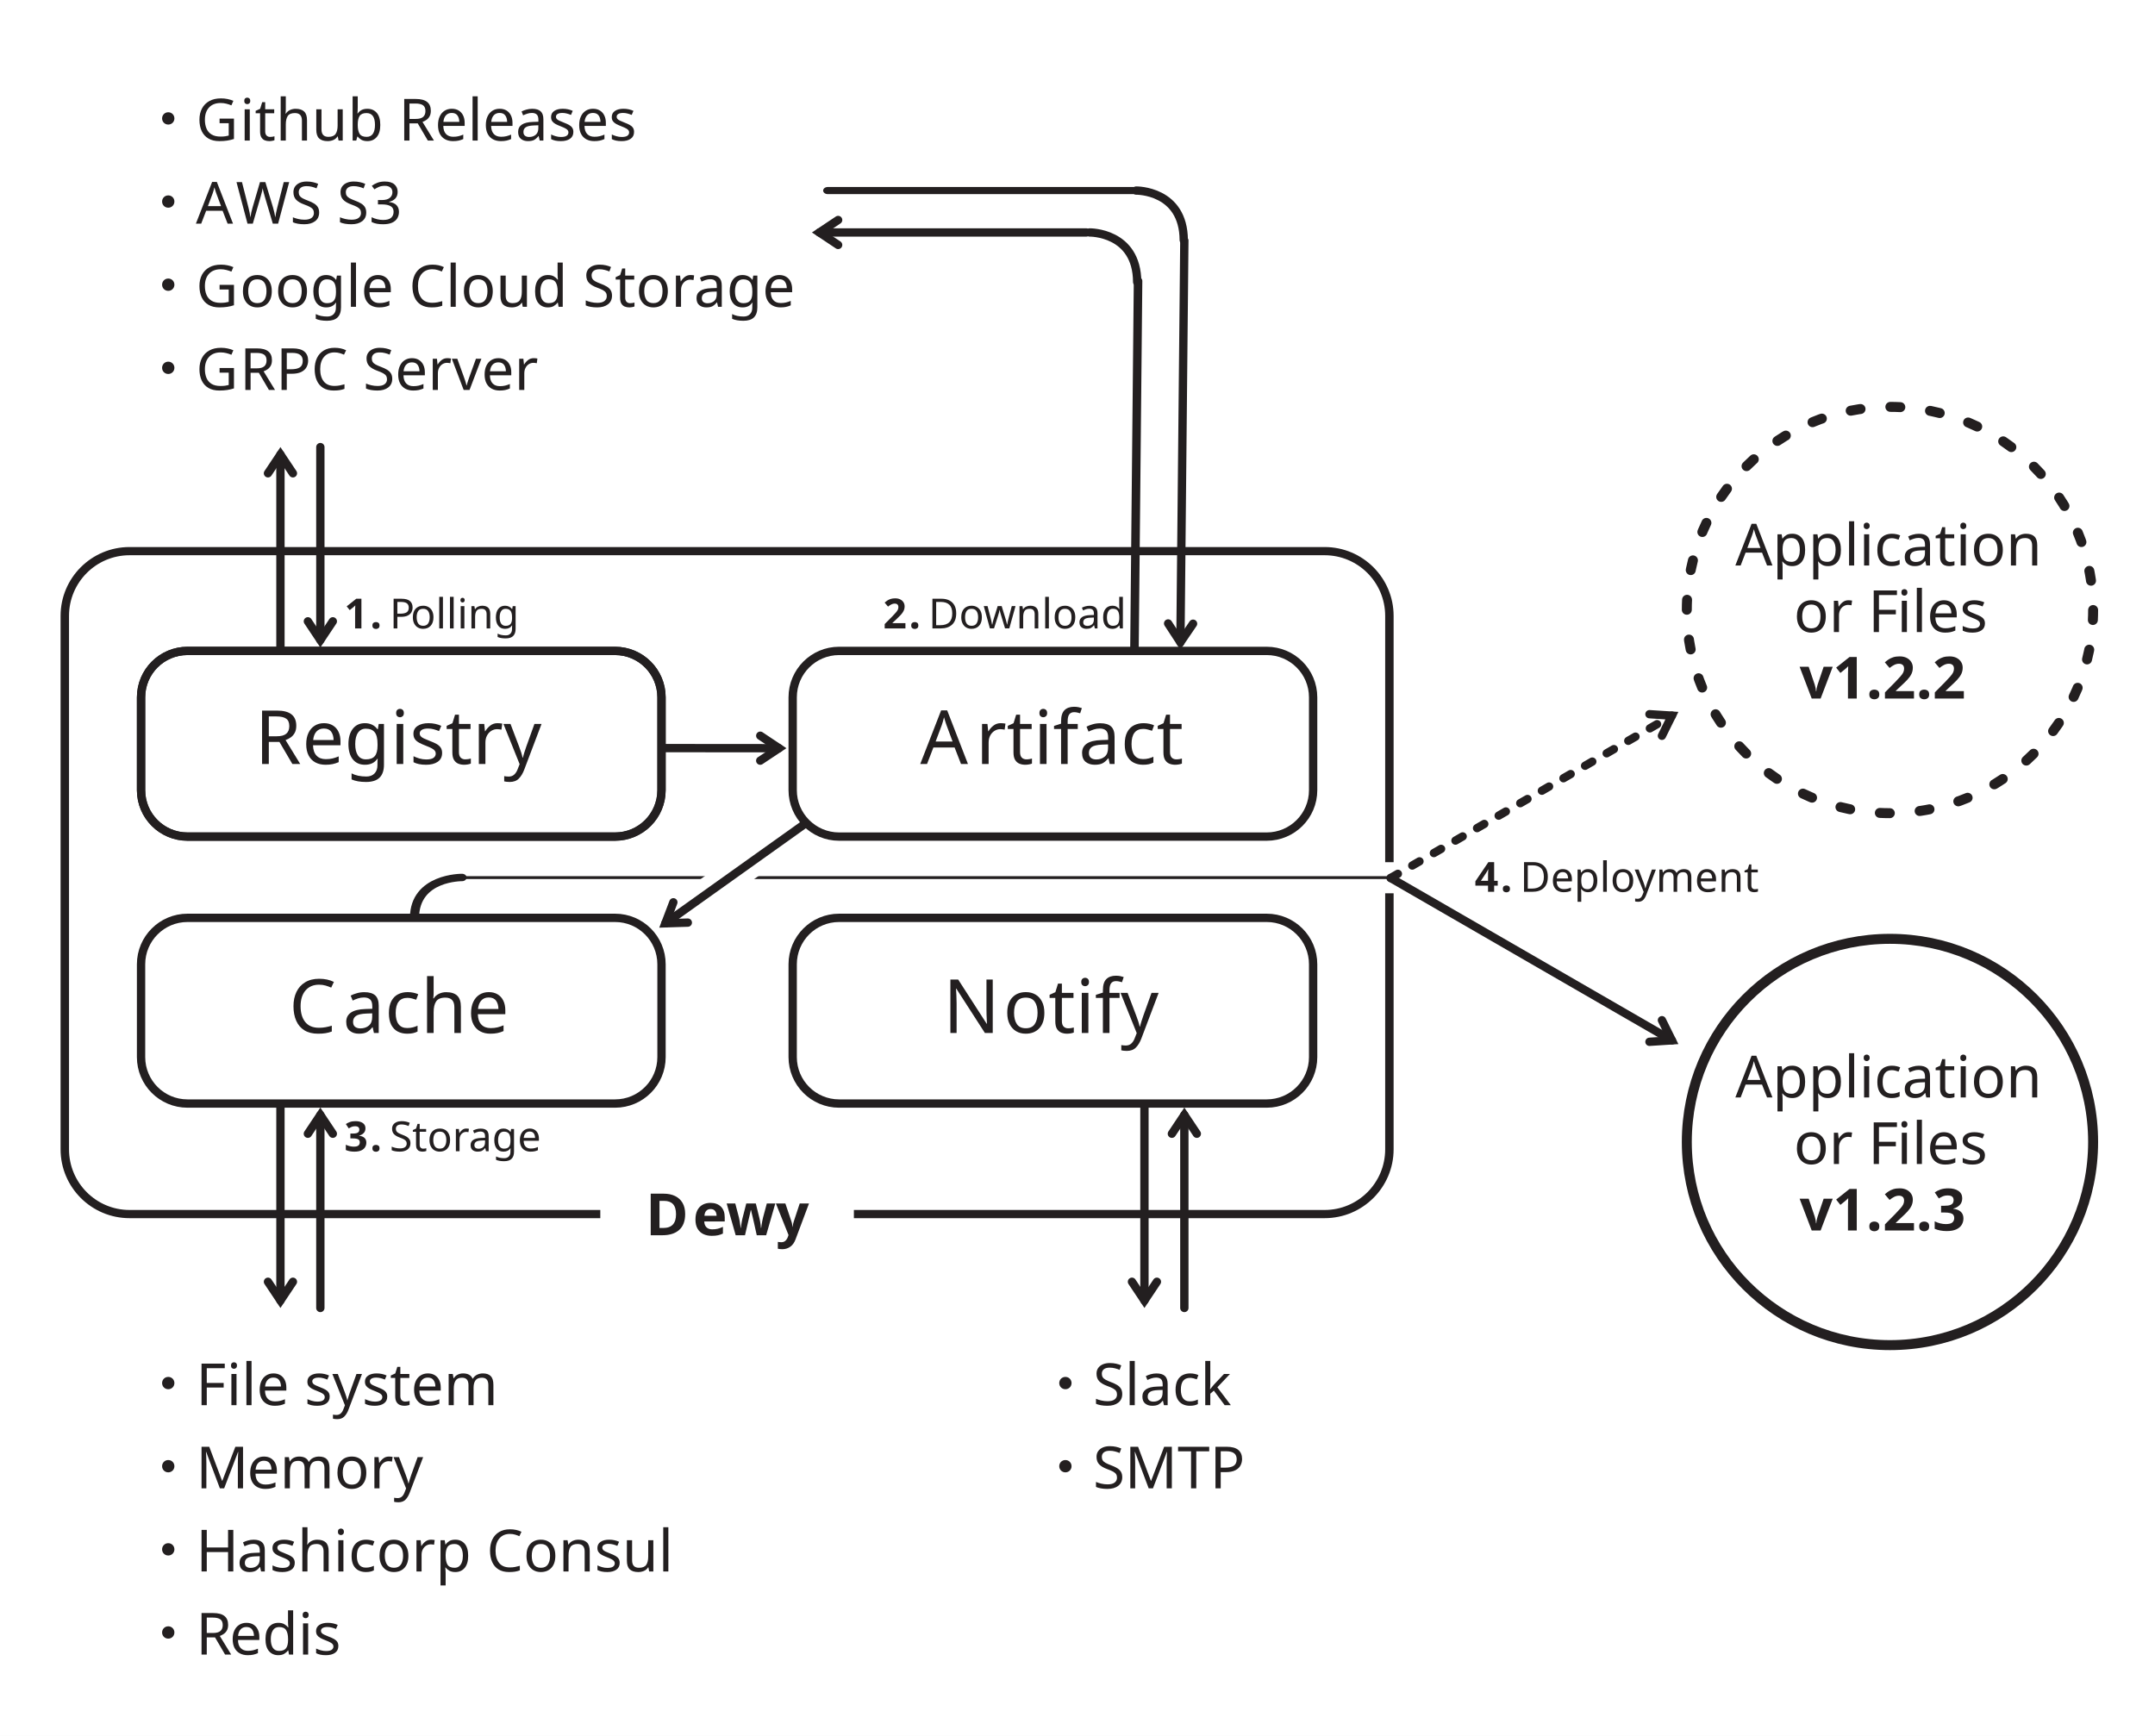
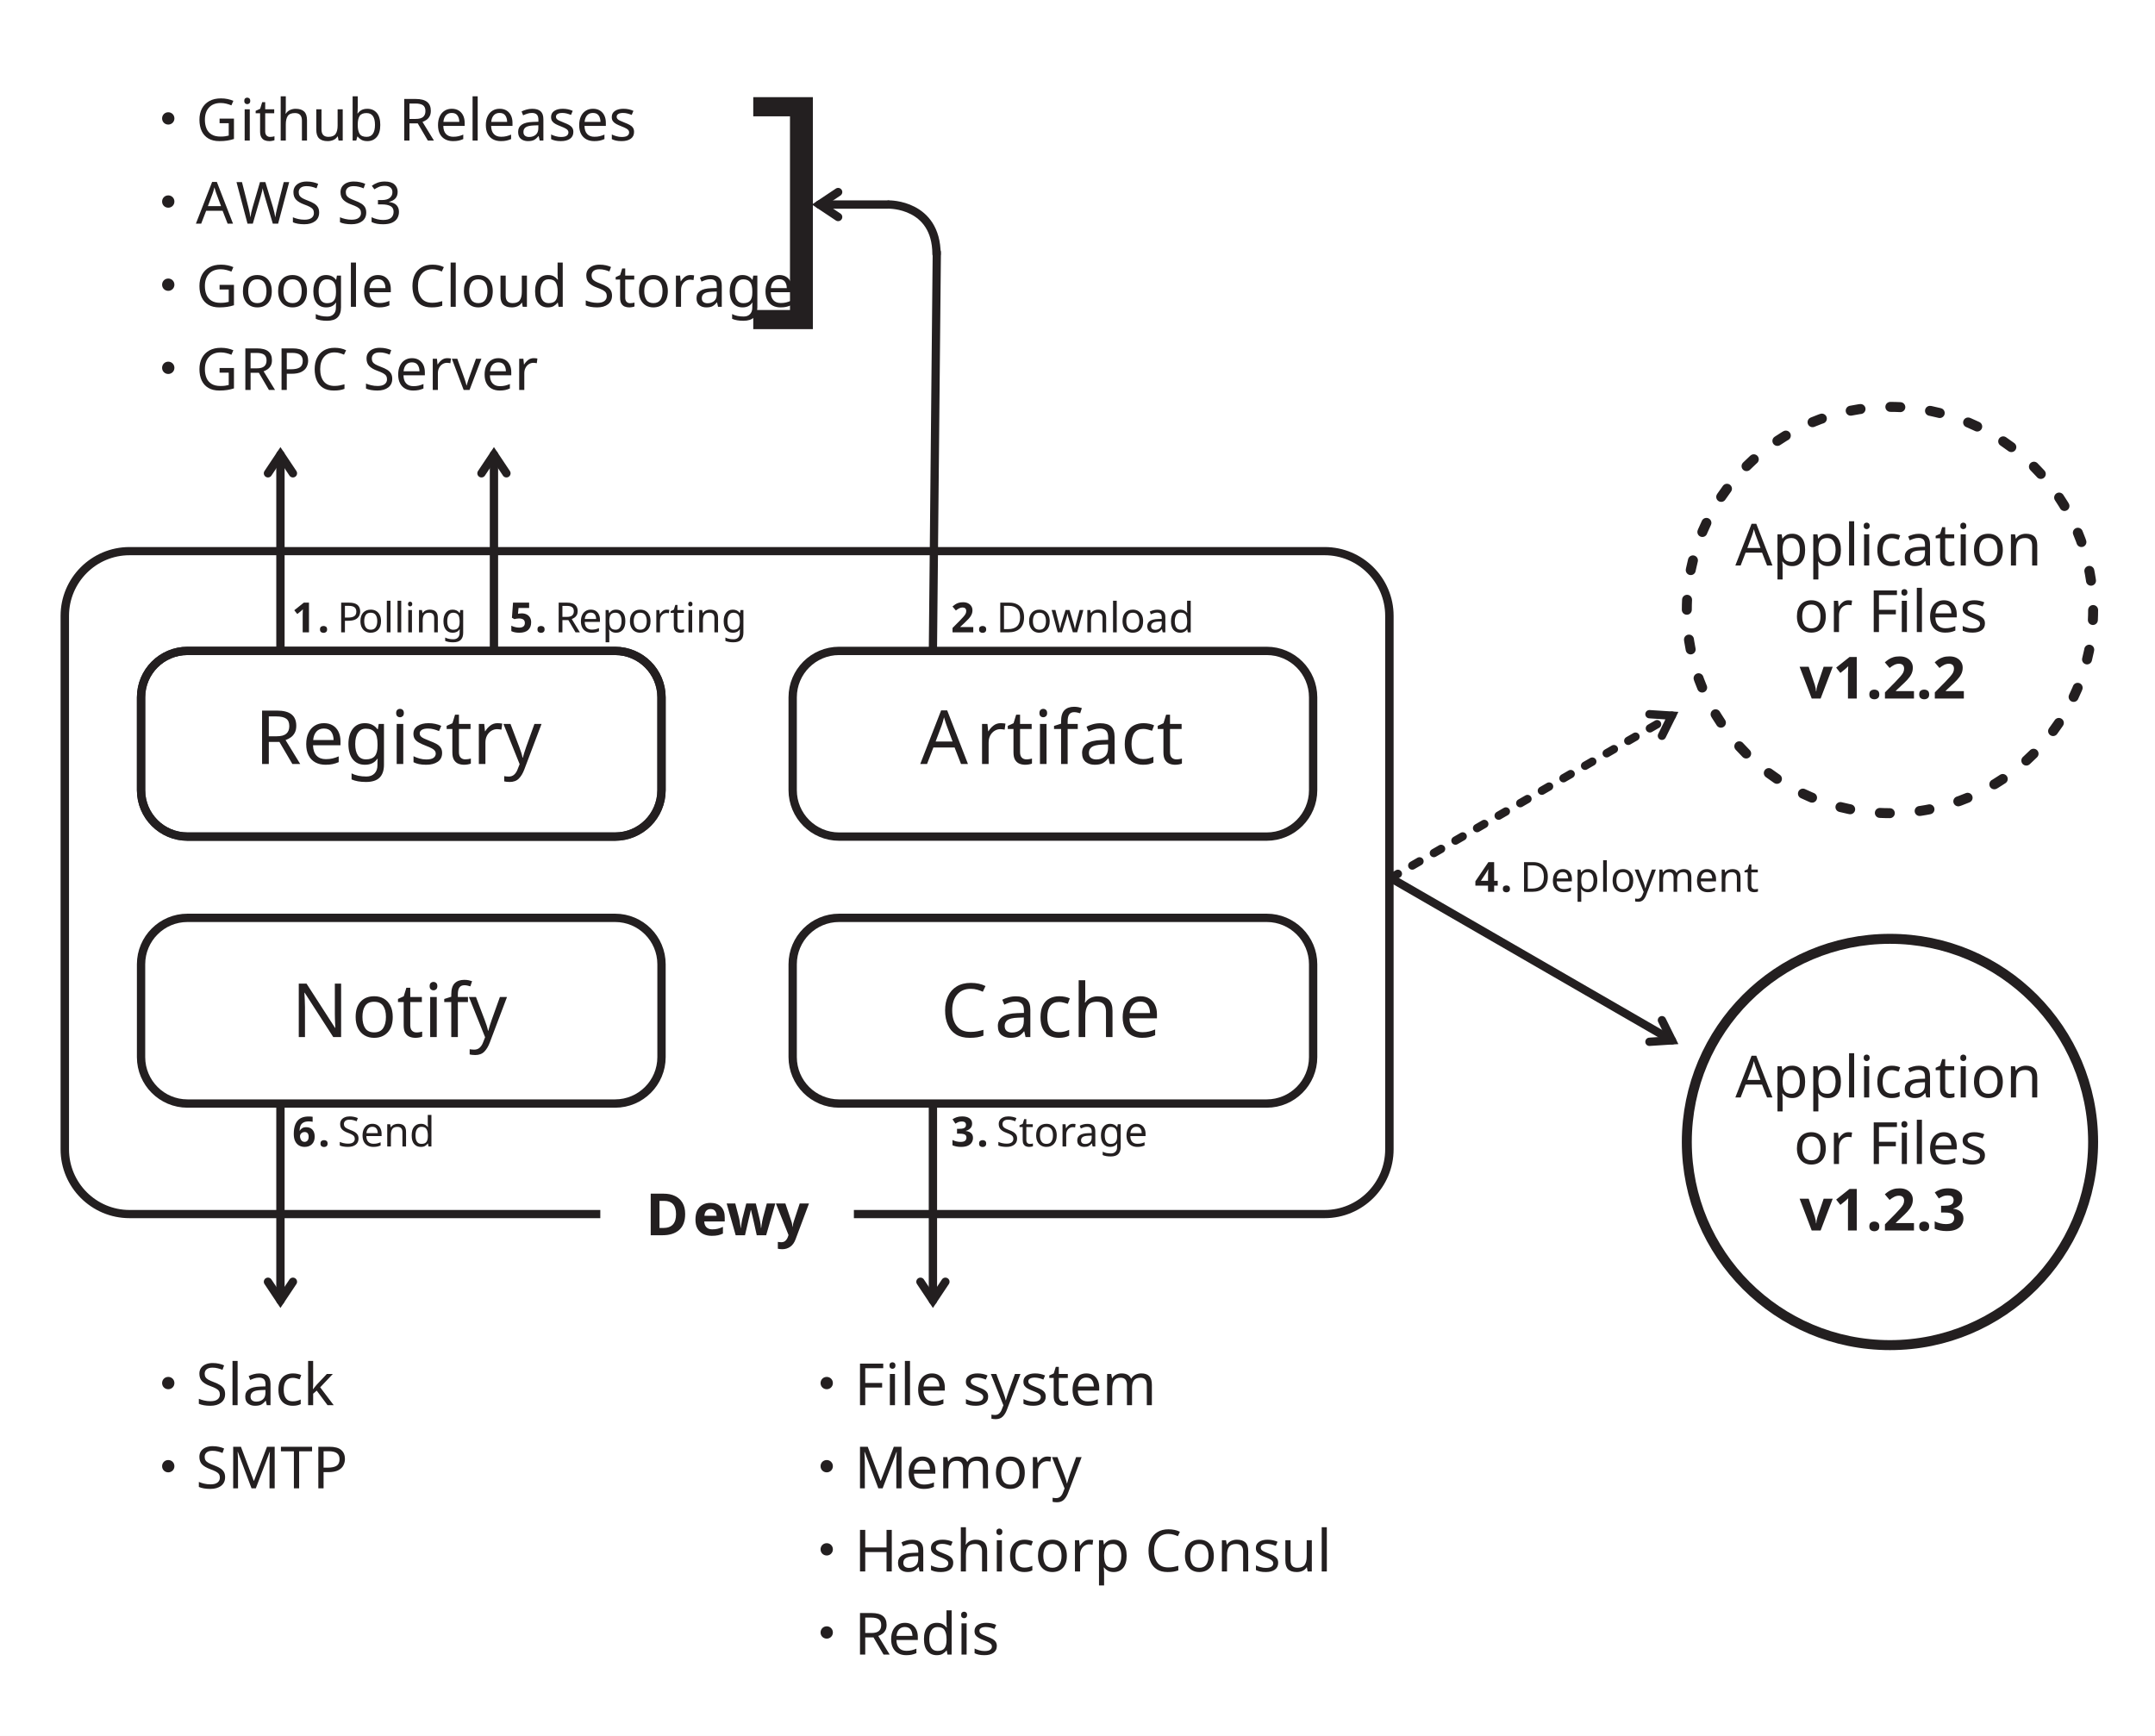
<svg xmlns="http://www.w3.org/2000/svg" width="100%" height="100%" viewBox="0 0 1080 870" version="1.1" xml:space="preserve" style="fill-rule:evenodd;clip-rule:evenodd;stroke-linecap:round;stroke-linejoin:round;stroke-miterlimit:1.5;">
  <g transform="matrix(0.997416,0,0,1.00105,1.86117,0.128645)">
    <rect x="-1.866" y="-0.129" width="1082.8" height="869.085" style="fill:white;" />
  </g>
  <g transform="matrix(1,0,0,1,-9.22245,-78.3116)">
    <g>
      <g transform="matrix(1,0,0,1,691.874,-235.741)">
        <circle cx="264.523" cy="619.785" r="101.813" style="fill:none;stroke:rgb(35,31,32);stroke-width:5px;stroke-dasharray:5,15,0,0,0,0;" />
      </g>
      <g transform="matrix(1,0,0,1,817.469,291.23)">
        <text x="61.432px" y="70.506px" style="font-family:'AvenirNext-Medium', 'Avenir Next', sans-serif;font-weight:500;font-size:29.167px;fill:rgb(35,31,32);">Application</text>
        <text x="90.686px" y="103.839px" style="font-family:'AvenirNext-Medium', 'Avenir Next', sans-serif;font-weight:500;font-size:29.167px;fill:rgb(35,31,32);">or F<tspan x="142.37px 149.924px " y="103.839px 103.839px ">il</tspan>es</text>
        <g transform="matrix(29.1667,0,0,29.1667,184.209,137.173)">
                </g>
        <text x="93.647px" y="137.173px" style="font-family:'AvenirNext-Bold', 'Avenir Next', sans-serif;font-weight:700;font-size:29.167px;fill:rgb(35,31,32);">v1.2.2</text>
      </g>
    </g>
    <g transform="matrix(1,0,0,1,-3.20481,0)">
      <g transform="matrix(1,0,0,1,695.079,30.8613)">
        <circle cx="264.523" cy="619.785" r="101.813" style="fill:none;stroke:rgb(35,31,32);stroke-width:5px;" />
      </g>
      <g transform="matrix(1,0,0,1,820.674,557.832)">
        <text x="61.432px" y="70.506px" style="font-family:'AvenirNext-Medium', 'Avenir Next', sans-serif;font-weight:500;font-size:29.167px;fill:rgb(35,31,32);">Application</text>
        <text x="90.686px" y="103.839px" style="font-family:'AvenirNext-Medium', 'Avenir Next', sans-serif;font-weight:500;font-size:29.167px;fill:rgb(35,31,32);">or F<tspan x="142.37px 149.924px " y="103.839px 103.839px ">il</tspan>es</text>
        <g transform="matrix(29.1667,0,0,29.1667,184.209,137.173)">
                </g>
        <text x="93.647px" y="137.173px" style="font-family:'AvenirNext-Bold', 'Avenir Next', sans-serif;font-weight:700;font-size:29.167px;fill:rgb(35,31,32);">v1.2.3</text>
      </g>
    </g>
  </g>
  <g transform="matrix(1,0,0,1,364.632,311.462)">
    <g transform="matrix(37.5,0,0,37.5,229.53,71.4449)">
        </g>
    <text x="96.555px" y="71.445px" style="font-family:'AvenirNext-Medium', 'Avenir Next', sans-serif;font-weight:500;font-size:37.5px;fill:rgb(35,31,32);">A<tspan x="124.342px 139.042px 152.505px 163.342px 176.092px 197.542px 217.192px " y="71.445px 71.445px 71.445px 71.445px 71.445px 71.445px 71.445px ">rtifact</tspan>
    </text>
  </g>
  <g transform="matrix(1,0,0,1,200.745,-46.6365)">
    <path d="M457.345,396.125L457.345,442.657C457.345,455.498 446.92,465.923 434.079,465.923L219.78,465.923C206.939,465.923 196.513,455.498 196.513,442.657L196.513,396.125C196.513,383.284 206.939,372.859 219.78,372.859L434.079,372.859C446.92,372.859 457.345,383.284 457.345,396.125Z" style="fill:none;stroke:rgb(35,31,32);stroke-width:4.17px;" />
  </g>
  <g transform="matrix(1,0,0,1,26.7175,311.462)">
    <g transform="matrix(37.5,0,0,37.5,247.796,71.4449)">
        </g>
    <text x="100.984px" y="71.445px" style="font-family:'AvenirNext-Medium', 'Avenir Next', sans-serif;font-weight:500;font-size:37.5px;fill:rgb(35,31,32);">R<tspan x="124.684px 147.296px 172.121px 182.959px 200.734px 214.196px 228.896px " y="71.445px 71.445px 71.445px 71.445px 71.445px 71.445px 71.445px ">egistry</tspan>
    </text>
  </g>
  <g transform="matrix(1,0,0,1,-125.822,-46.6365)">
    <path d="M457.345,396.125L457.345,442.657C457.345,455.498 446.92,465.923 434.079,465.923L219.78,465.923C206.939,465.923 196.513,455.498 196.513,442.657L196.513,396.125C196.513,383.284 206.939,372.859 219.78,372.859L434.079,372.859C446.92,372.859 457.345,383.284 457.345,396.125Z" style="fill:none;stroke:rgb(35,31,32);stroke-width:4.17px;" />
  </g>
  <g transform="matrix(1,0,0,1,-125.822,-46.6365)">
    <path d="M457.345,396.125L457.345,442.657C457.345,455.498 446.92,465.923 434.079,465.923L219.78,465.923C206.939,465.923 196.513,455.498 196.513,442.657L196.513,396.125C196.513,383.284 206.939,372.859 219.78,372.859L434.079,372.859C446.92,372.859 457.345,383.284 457.345,396.125Z" style="fill:none;stroke:rgb(35,31,32);stroke-width:4.17px;" />
  </g>
-   <g transform="matrix(1,0,0,1,384.926,446.249)">
+   <g transform="matrix(1,0,0,1,58.3592,448.317)">
    <g transform="matrix(37.5,0,0,37.5,197.761,71.4449)">
        </g>
    <text x="87.736px" y="71.445px" style="font-family:'AvenirNext-Medium', 'Avenir Next', sans-serif;font-weight:500;font-size:37.5px;fill:rgb(35,31,32);">N<tspan x="117.811px 141.811px 155.273px 166.111px 178.861px " y="71.445px 71.445px 71.445px 71.445px 71.445px ">otify</tspan>
    </text>
  </g>
  <g transform="matrix(1,0,0,1,200.745,87.1496)">
    <path d="M457.345,396.125L457.345,442.657C457.345,455.498 446.92,465.923 434.079,465.923L219.78,465.923C206.939,465.923 196.513,455.498 196.513,442.657L196.513,396.125C196.513,383.284 206.939,372.859 219.78,372.859L434.079,372.859C446.92,372.859 457.345,383.284 457.345,396.125Z" style="fill:none;stroke:rgb(35,31,32);stroke-width:4.17px;" />
  </g>
-   <g transform="matrix(1,0,0,1,54.609,446.249)">
+   <g transform="matrix(1,0,0,1,381.175,448.317)">
    <g transform="matrix(37.5,0,0,37.5,202.805,71.4449)">
        </g>
    <text x="90.192px" y="71.445px" style="font-family:'AvenirNext-Medium', 'Avenir Next', sans-serif;font-weight:500;font-size:37.5px;fill:rgb(35,31,32);">C<tspan x="117.192px 138.642px 158.292px 181.317px " y="71.445px 71.445px 71.445px 71.445px ">ache</tspan>
    </text>
  </g>
  <g transform="matrix(1,0,0,1,-125.822,87.1496)">
    <path d="M457.345,396.125L457.345,442.657C457.345,455.498 446.92,465.923 434.079,465.923L219.78,465.923C206.939,465.923 196.513,455.498 196.513,442.657L196.513,396.125C196.513,383.284 206.939,372.859 219.78,372.859L434.079,372.859C446.92,372.859 457.345,383.284 457.345,396.125Z" style="fill:none;stroke:rgb(35,31,32);stroke-width:4.17px;" />
  </g>
  <g transform="matrix(1,0,0,1,10.6051,4.67337)">
    <text x="59.129px" y="65.757px" style="font-family:'HiraginoSans-W5', 'Hiragino Sans', sans-serif;font-weight:500;font-size:29.167px;fill:rgb(35,31,32);">・</text>
    <text x="87.567px" y="65.757px" style="font-family:'AvenirNext-Medium', 'Avenir Next', sans-serif;font-weight:500;font-size:29.167px;fill:rgb(35,31,32);">G<tspan x="109.529px 116.354px 125.221px 141.525px 157.771px 175.592px 182.154px 198.983px 214.967px 221.821px 237.804px 252.883px 265.104px 281.088px " y="65.757px 65.757px 65.757px 65.757px 65.757px 65.757px 65.757px 65.757px 65.757px 65.757px 65.757px 65.757px 65.757px 65.757px ">ithub Releases</tspan>
    </text>
    <text x="59.129px" y="107.424px" style="font-family:'HiraginoSans-W5', 'Hiragino Sans', sans-serif;font-weight:500;font-size:29.167px;fill:rgb(35,31,32);">・</text>
    <text x="87.567px" y="107.424px" style="font-family:'AvenirNext-Medium', 'Avenir Next', sans-serif;font-weight:500;font-size:29.167px;fill:rgb(35,31,32);">A<tspan x="107.575px 135.663px 151.529px 158.092px 173.958px " y="107.424px 107.424px 107.424px 107.424px 107.424px ">WS S3</tspan>
    </text>
    <text x="59.129px" y="149.091px" style="font-family:'HiraginoSans-W5', 'Hiragino Sans', sans-serif;font-weight:500;font-size:29.167px;fill:rgb(35,31,32);">・</text>
    <text x="87.567px" y="149.091px" style="font-family:'AvenirNext-Medium', 'Avenir Next', sans-serif;font-weight:500;font-size:29.167px;fill:rgb(35,31,32);">G<tspan x="109.529px 126.592px 143.654px 161.358px 168.213px 184.196px 190.758px 210.679px 217.533px 234.596px 250.842px 268.633px 275.196px 291.063px 299.929px 316.992px 326.442px 341.521px 359.225px " y="149.091px 149.091px 149.091px 149.091px 149.091px 149.091px 149.091px 149.091px 149.091px 149.091px 149.091px 149.091px 149.091px 149.091px 149.091px 149.091px 149.091px 149.091px 149.091px ">oogle Cloud Storage</tspan>
    </text>
    <text x="59.129px" y="190.757px" style="font-family:'HiraginoSans-W5', 'Hiragino Sans', sans-serif;font-weight:500;font-size:29.167px;fill:rgb(35,31,32);">・</text>
    <g transform="matrix(29.1667,0,0,29.1667,252.008,190.757)">
        </g>
    <text x="87.567px" y="190.757px" style="font-family:'AvenirNext-Medium', 'Avenir Next', sans-serif;font-weight:500;font-size:29.167px;fill:rgb(35,31,32);">G<tspan x="109.529px 126.708px 143.333px 163.254px 169.817px 185.683px 201.667px 211.496px 225.467px 241.45px " y="190.757px 190.757px 190.757px 190.757px 190.757px 190.757px 190.757px 190.757px 190.757px 190.757px ">RPC Server</tspan>
    </text>
  </g>
-   <g transform="matrix(1,0,0,1,113.387,256.107)">
+   <g transform="matrix(1,0,0,1,87.1108,258.065)">
    <text x="59.129px" y="58.845px" style="font-family:'AvenirNext-Bold', 'Avenir Next', sans-serif;font-weight:700;font-size:20.833px;fill:rgb(35,31,32);">1<tspan x="72.067px " y="58.845px ">.</tspan>
    </text>
    <g transform="matrix(20.8333,0,0,20.8333,144.004,58.8449)">
        </g>
    <text x="81.858px" y="58.845px" style="font-family:'AvenirNext-Medium', 'Avenir Next', sans-serif;font-weight:500;font-size:20.833px;fill:rgb(35,31,32);">P<tspan x="92.379px 104.567px 109.463px 114.358px 119.233px 130.838px " y="58.845px 58.845px 58.845px 58.845px 58.845px 58.845px ">olling</tspan>
    </text>
  </g>
-   <g transform="matrix(1,0,0,1,383.417,256.107)">
+   <g transform="matrix(1,0,0,1,196.111,258.065)">
+     <text x="59.129px" y="58.845px" style="font-family:'AvenirNext-Bold', 'Avenir Next', sans-serif;font-weight:700;font-size:20.833px;fill:rgb(35,31,32);">5<tspan x="72.067px " y="58.845px ">.</tspan>
+     </text>
+     <g transform="matrix(20.8333,0,0,20.8333,173.171,58.8449)">
+         </g>
+     <text x="81.858px" y="58.845px" style="font-family:'AvenirNext-Medium', 'Avenir Next', sans-serif;font-weight:500;font-size:20.833px;fill:rgb(35,31,32);">R<tspan x="93.879px 105.296px 117.983px 130.171px 137.192px 143.525px 148.4px 160.004px " y="58.845px 58.845px 58.845px 58.845px 58.845px 58.845px 58.845px 58.845px ">eporting</tspan>
+     </text>
+   </g>
+   <g transform="matrix(1,0,0,1,87.3626,515.754)">
+     <text x="59.129px" y="58.845px" style="font-family:'AvenirNext-Bold', 'Avenir Next', sans-serif;font-weight:700;font-size:20.833px;fill:rgb(35,31,32);">6<tspan x="72.067px " y="58.845px ">.</tspan>
+     </text>
+     <g transform="matrix(20.8333,0,0,20.8333,129.442,58.8449)">
+         </g>
+     <text x="81.858px" y="58.845px" style="font-family:'AvenirNext-Medium', 'Avenir Next', sans-serif;font-weight:500;font-size:20.833px;fill:rgb(35,31,32);">S<tspan x="93.192px 104.608px 116.213px " y="58.845px 58.845px 58.845px ">end</tspan>
+     </text>
+   </g>
+   <g transform="matrix(1,0,0,1,417.417,258.065)">
    <text x="59.129px" y="58.845px" style="font-family:'AvenirNext-Bold', 'Avenir Next', sans-serif;font-weight:700;font-size:20.833px;fill:rgb(35,31,32);">2<tspan x="72.067px " y="58.845px ">.</tspan>
    </text>
    <g transform="matrix(20.8333,0,0,20.8333,177.65,58.8449)">
        </g>
    <text x="81.858px" y="58.845px" style="font-family:'AvenirNext-Medium', 'Avenir Next', sans-serif;font-weight:500;font-size:20.833px;fill:rgb(35,31,32);">D<tspan x="97.192px 109.379px 124.963px 136.567px 141.463px 153.65px 164.421px " y="58.845px 58.845px 58.845px 58.845px 58.845px 58.845px 58.845px ">ownload</tspan>
    </text>
  </g>
-   <g transform="matrix(1,0,0,1,113.387,518.134)">
+   <g transform="matrix(1,0,0,1,417.417,515.754)">
    <text x="59.129px" y="58.845px" style="font-family:'AvenirNext-Bold', 'Avenir Next', sans-serif;font-weight:700;font-size:20.833px;fill:rgb(35,31,32);">3<tspan x="72.067px " y="58.845px ">.</tspan>
    </text>
    <g transform="matrix(20.8333,0,0,20.8333,153.817,58.8449)">
        </g>
    <text x="81.858px" y="58.845px" style="font-family:'AvenirNext-Medium', 'Avenir Next', sans-serif;font-weight:500;font-size:20.833px;fill:rgb(35,31,32);">S<tspan x="93.192px 99.525px 111.713px 118.463px 129.233px 141.879px " y="58.845px 58.845px 58.845px 58.845px 58.845px 58.845px ">torage</tspan>
    </text>
  </g>
  <g transform="matrix(1,0,0,1,679.912,388.11)">
    <text x="59.129px" y="58.845px" style="font-family:'AvenirNext-Bold', 'Avenir Next', sans-serif;font-weight:700;font-size:20.833px;fill:rgb(35,31,32);">4<tspan x="72.067px " y="58.845px ">.</tspan>
    </text>
    <g transform="matrix(20.8333,0,0,20.8333,196.192,58.8449)">
        </g>
    <text x="81.858px" y="58.845px" style="font-family:'AvenirNext-Medium', 'Avenir Next', sans-serif;font-weight:500;font-size:20.833px;fill:rgb(35,31,32);">D<tspan x="97.192px 108.608px 121.296px 126.192px 138.379px 148.358px 166.317px 177.733px 189.338px " y="58.845px 58.845px 58.845px 58.845px 58.845px 58.845px 58.845px 58.845px 58.845px ">eployment</tspan>
    </text>
  </g>
-   <g transform="matrix(1,0,0,1,10.6051,638.49)">
+   <g transform="matrix(1,0,0,1,340.605,638.49)">
    <text x="59.129px" y="65.757px" style="font-family:'HiraginoSans-W5', 'Hiragino Sans', sans-serif;font-weight:500;font-size:29.167px;fill:rgb(35,31,32);">・</text>
    <text x="87.567px" y="65.757px" style="font-family:'AvenirNext-Medium', 'Avenir Next', sans-serif;font-weight:500;font-size:29.167px;fill:rgb(35,31,32);">F<tspan x="102.879px 109.704px 116.558px 132.542px 139.104px 151.325px 165.296px 177.517px 186.383px 202.367px " y="65.757px 65.757px 65.757px 65.757px 65.757px 65.757px 65.757px 65.757px 65.757px 65.757px ">ile system</tspan>
    </text>
    <text x="59.129px" y="107.424px" style="font-family:'HiraginoSans-W5', 'Hiragino Sans', sans-serif;font-weight:500;font-size:29.167px;fill:rgb(35,31,32);">・</text>
    <text x="87.567px" y="107.424px" style="font-family:'AvenirNext-Medium', 'Avenir Next', sans-serif;font-weight:500;font-size:29.167px;fill:rgb(35,31,32);">M<tspan x="113.175px 129.158px 154.3px 171.363px 181.192px " y="107.424px 107.424px 107.424px 107.424px 107.424px ">emory</tspan>
    </text>
    <text x="59.129px" y="149.091px" style="font-family:'HiraginoSans-W5', 'Hiragino Sans', sans-serif;font-weight:500;font-size:29.167px;fill:rgb(35,31,32);">・</text>
    <text x="87.567px" y="149.091px" style="font-family:'AvenirNext-Medium', 'Avenir Next', sans-serif;font-weight:500;font-size:29.167px;fill:rgb(35,31,32);">H<tspan x="108.1px 123.179px 135.4px 151.704px 158.529px 172.208px 189.271px 199.1px 216.863px 223.425px 243.346px 260.408px 276.654px 288.875px 305.121px " y="149.091px 149.091px 149.091px 149.091px 149.091px 149.091px 149.091px 149.091px 149.091px 149.091px 149.091px 149.091px 149.091px 149.091px 149.091px ">ashicorp Consul</tspan>
    </text>
    <text x="59.129px" y="190.757px" style="font-family:'HiraginoSans-W5', 'Hiragino Sans', sans-serif;font-weight:500;font-size:29.167px;fill:rgb(35,31,32);">・</text>
    <g transform="matrix(29.1667,0,0,29.1667,157.946,190.757)">
        </g>
    <text x="87.567px" y="190.757px" style="font-family:'AvenirNext-Medium', 'Avenir Next', sans-serif;font-weight:500;font-size:29.167px;fill:rgb(35,31,32);">R<tspan x="104.396px 120.379px 138.171px 144.996px " y="190.757px 190.757px 190.757px 190.757px ">edis</tspan>
    </text>
  </g>
-   <g transform="matrix(1,0,0,1,460.219,638.49)">
+   <g transform="matrix(1,0,0,1,-288.235,-15.6118)">
+     <g transform="matrix(133.333,0,0,133.333,702.411,159.507)">
+         </g>
+     <text x="662.411px" y="159.507px" style="font-family:'AvenirNext-UltraLight', 'Avenir Next', sans-serif;font-weight:275;font-size:133.333px;fill:rgb(35,31,32);">]</text>
+   </g>
+   <g transform="matrix(1,0,0,1,10.6051,638.49)">
    <text x="59.129px" y="65.757px" style="font-family:'HiraginoSans-W5', 'Hiragino Sans', sans-serif;font-weight:500;font-size:29.167px;fill:rgb(35,31,32);">・</text>
    <text x="87.567px" y="65.757px" style="font-family:'AvenirNext-Medium', 'Avenir Next', sans-serif;font-weight:500;font-size:29.167px;fill:rgb(35,31,32);">S<tspan x="103.433px 110.288px 125.367px 139.046px " y="65.757px 65.757px 65.757px 65.757px ">lack</tspan>
    </text>
    <text x="59.129px" y="107.424px" style="font-family:'HiraginoSans-W5', 'Hiragino Sans', sans-serif;font-weight:500;font-size:29.167px;fill:rgb(35,31,32);">・</text>
    <g transform="matrix(29.1667,0,0,29.1667,162.263,107.424)">
        </g>
    <text x="87.567px" y="107.424px" style="font-family:'AvenirNext-Medium', 'Avenir Next', sans-serif;font-weight:500;font-size:29.167px;fill:rgb(35,31,32);">S<tspan x="103.433px 129.042px 144.908px " y="107.424px 107.424px 107.424px ">MTP</tspan>
    </text>
  </g>
  <g transform="matrix(0.948006,0,0,0.921137,-103.513,-27.8298)">
    <path d="M843.689,365.313L843.689,655.541C843.689,674.987 828.349,690.774 809.454,690.774L177.679,690.774C158.784,690.774 143.444,674.987 143.444,655.541L143.444,365.313C143.444,345.867 158.784,330.079 177.679,330.079L809.454,330.079C828.349,330.079 843.689,345.867 843.689,365.313Z" style="fill:none;stroke:rgb(35,31,32);stroke-width:4.46px;" />
  </g>
  <g transform="matrix(1,0,0,1,0,-8)">
    <g transform="matrix(0.471595,0,0,1,134.414,-59.2254)">
      <g>
        <rect x="352.918" y="652.587" width="269.48" height="46.127" style="fill:white;" />
      </g>
    </g>
    <g transform="matrix(1,0,0,1,252.838,561.931)">
      <g transform="matrix(29.1667,0,0,29.1667,152.459,65.1449)">
            </g>
      <text x="70.647px" y="65.145px" style="font-family:'AvenirNext-DemiBold', 'Avenir Next', sans-serif;font-weight:600;font-size:29.167px;fill:rgb(35,31,32);">D<tspan x="94.388px 112.588px 137.497px " y="65.145px 65.145px 65.145px ">ewy</tspan>
      </text>
    </g>
  </g>
-   <g transform="matrix(1,0,0,1,-64.2225,-72.3116)">
-     <g transform="matrix(0.99948,-0.0322396,0.0322396,0.99948,-12.6875,6.80799)">
-       <g transform="matrix(0.99948,0.0322396,-0.0322396,0.99948,74.7581,67.9491)">
-         <path d="M134.297,237.204L140.547,227.829L146.797,237.204" style="fill:none;stroke:rgb(35,31,32);stroke-width:4.17px;stroke-linejoin:miter;stroke-miterlimit:10;" />
-         <path d="M140.547,324.526L140.547,227.829" style="fill:none;stroke:rgb(35,31,32);stroke-width:4.17px;" />
-       </g>
-     </g>
-     <g transform="matrix(0.99948,-0.0322396,0.0322396,0.99948,7.31254,6.80799)">
-       <g transform="matrix(0.99948,0.0322396,-0.0322396,0.99948,54.7685,67.3043)">
-         <path d="M154.297,311.395L160.547,320.77L166.797,311.395" style="fill:none;stroke:rgb(35,31,32);stroke-width:4.17px;stroke-linejoin:miter;stroke-miterlimit:10;" />
-         <path d="M160.547,320.77L160.547,224.073" style="fill:none;stroke:rgb(35,31,32);stroke-width:4.17px;" />
-       </g>
-     </g>
-   </g>
-   <g transform="matrix(1,0,0,1,-64.2225,-70.3116)">
-     <g transform="matrix(0.99948,-0.0322396,0.0322396,0.99948,-12.6875,335.808)">
-       <g transform="matrix(0.99948,0.0322396,-0.0322396,0.99948,85.4294,-262.879)">
-         <path d="M134.297,642.395L140.547,651.77L146.797,642.395" style="fill:none;stroke:rgb(35,31,32);stroke-width:4.17px;stroke-linejoin:miter;stroke-miterlimit:10;" />
-         <path d="M140.547,651.77L140.547,555.073" style="fill:none;stroke:rgb(35,31,32);stroke-width:4.17px;" />
-       </g>
-     </g>
-     <g transform="matrix(0.99948,-0.0322396,0.0322396,0.99948,7.31254,335.808)">
-       <g transform="matrix(0.99948,0.0322396,-0.0322396,0.99948,65.4398,-263.524)">
-         <path d="M154.297,568.204L160.547,558.829L166.797,568.204" style="fill:none;stroke:rgb(35,31,32);stroke-width:4.17px;stroke-linejoin:miter;stroke-miterlimit:10;" />
-         <path d="M160.547,655.526L160.547,558.829" style="fill:none;stroke:rgb(35,31,32);stroke-width:4.17px;" />
-       </g>
-     </g>
-   </g>
-   <g transform="matrix(1,0,0,1,368.778,-70.3116)">
-     <g transform="matrix(0.99948,-0.0322396,0.0322396,0.99948,-12.6875,335.808)">
-       <g transform="matrix(0.99948,0.0322396,-0.0322396,0.99948,-347.345,-276.839)">
-         <path d="M567.297,642.395L573.547,651.77L579.797,642.395" style="fill:none;stroke:rgb(35,31,32);stroke-width:4.17px;stroke-linejoin:miter;stroke-miterlimit:10;" />
-         <path d="M573.547,651.77L573.547,555.073" style="fill:none;stroke:rgb(35,31,32);stroke-width:4.17px;" />
-       </g>
-     </g>
-     <g transform="matrix(0.99948,-0.0322396,0.0322396,0.99948,7.31254,335.808)">
-       <g transform="matrix(0.99948,0.0322396,-0.0322396,0.99948,-367.335,-277.483)">
-         <path d="M587.297,568.204L593.547,558.829L599.797,568.204" style="fill:none;stroke:rgb(35,31,32);stroke-width:4.17px;stroke-linejoin:miter;stroke-miterlimit:10;" />
-         <path d="M593.547,655.526L593.547,558.829" style="fill:none;stroke:rgb(35,31,32);stroke-width:4.17px;" />
-       </g>
-     </g>
-   </g>
-   <g transform="matrix(0.0186336,0.999497,-0.604561,0.0317156,569.469,157.68)">
-     <g transform="matrix(0.0524356,-1.65248,0.999526,0.0308072,-187.466,936.177)">
-       <path d="M381.006,368.724L390.376,374.982L380.995,381.224" style="fill:none;stroke:rgb(35,31,32);stroke-width:4.17px;stroke-linejoin:miter;stroke-miterlimit:10;" />
-       <path d="M333.372,374.932C333.372,374.932 377.128,374.97 390.376,374.982" style="fill:none;stroke:rgb(35,31,32);stroke-width:4.17px;" />
-     </g>
-   </g>
-   <g transform="matrix(0.0158102,0.99948,-0.490141,0.0322396,844.108,222.446)">
-     <path d="M204.77,396.838L208.008,296.437" style="fill:none;stroke:white;stroke-width:15.57px;" />
-   </g>
-   <g transform="matrix(3.93314,-0.0103982,0.0408997,0.999946,-1411.19,269.591)">
-     <path d="M533.972,175.818L416.138,174.593" style="fill:none;stroke:rgb(35,31,32);stroke-width:1.44px;" />
-   </g>
-   <g transform="matrix(-0.593071,-0.80466,0.380388,-0.310778,354.524,714.781)">
-     <path d="M204.77,396.838L208.008,296.437" style="fill:none;stroke:white;stroke-width:15.57px;" />
-   </g>
-   <g transform="matrix(-0.603684,-0.797094,0.709416,-0.545347,245.665,792.389)">
-     <g transform="matrix(-0.609538,0.890918,-0.79292,-0.674742,778.043,315.791)">
-       <path d="M344.71,462.393L333.449,462.746L337.454,452.214" style="fill:none;stroke:rgb(35,31,32);stroke-width:4.17px;stroke-linejoin:miter;stroke-miterlimit:10;" />
-       <path d="M403.572,412.754C403.572,412.754 347.31,452.863 333.449,462.746" style="fill:none;stroke:rgb(35,31,32);stroke-width:4.17px;" />
+   <g transform="matrix(0.99948,-0.0322396,0.0322396,0.99948,-76.9099,-65.5036)">
+     <g transform="matrix(0.99948,0.0322396,-0.0322396,0.99948,74.7581,67.9491)">
+       <path d="M134.297,237.204L140.547,227.829L146.797,237.204" style="fill:none;stroke:rgb(35,31,32);stroke-width:4.17px;stroke-linejoin:miter;stroke-miterlimit:10;" />
+       <path d="M140.547,324.526L140.547,227.829" style="fill:none;stroke:rgb(35,31,32);stroke-width:4.17px;" />
+     </g>
+   </g>
+   <g transform="matrix(0.99948,-0.0322396,0.0322396,0.99948,30.0901,-65.5036)">
+     <g transform="matrix(0.99948,0.0322396,-0.0322396,0.99948,-32.1863,64.4994)">
+       <path d="M241.297,237.204L247.547,227.829L253.797,237.204" style="fill:none;stroke:rgb(35,31,32);stroke-width:4.17px;stroke-linejoin:miter;stroke-miterlimit:10;" />
+       <path d="M247.547,324.526L247.547,227.829" style="fill:none;stroke:rgb(35,31,32);stroke-width:4.17px;" />
+     </g>
+   </g>
+   <g transform="matrix(0.99948,-0.0322396,0.0322396,0.99948,-76.9099,265.496)">
+     <g transform="matrix(0.99948,0.0322396,-0.0322396,0.99948,85.4294,-262.879)">
+       <path d="M134.297,642.395L140.547,651.77L146.797,642.395" style="fill:none;stroke:rgb(35,31,32);stroke-width:4.17px;stroke-linejoin:miter;stroke-miterlimit:10;" />
+       <path d="M140.547,651.77L140.547,555.073" style="fill:none;stroke:rgb(35,31,32);stroke-width:4.17px;" />
+     </g>
+   </g>
+   <g transform="matrix(0.99948,-0.0322396,0.0322396,0.99948,250.083,265.496)">
+     <g transform="matrix(0.99948,0.0322396,-0.0322396,0.99948,-241.393,-273.421)">
+       <path d="M461.29,642.395L467.54,651.77L473.79,642.395" style="fill:none;stroke:rgb(35,31,32);stroke-width:4.17px;stroke-linejoin:miter;stroke-miterlimit:10;" />
+       <path d="M467.54,651.77L467.54,555.073" style="fill:none;stroke:rgb(35,31,32);stroke-width:4.17px;" />
    </g>
  </g>
  <g transform="matrix(1,0,0,1,-9.22245,-67.528)">
    <g transform="matrix(-0.453464,0.892293,-1.45077,-0.800374,1374.75,642.465)">
      <g transform="matrix(-0.482895,-0.538353,0.875301,-0.273591,156.164,892.435)">
        <path d="M832.898,511.303L837.892,521.404L826.648,522.129" style="fill:none;stroke:rgb(35,31,32);stroke-width:4.17px;stroke-linejoin:miter;stroke-miterlimit:10;" />
        <path d="M696.955,440.033C696.955,440.033 816.511,509.059 837.892,521.404" style="fill:none;stroke:rgb(35,31,32);stroke-width:4.17px;" />
      </g>
    </g>
    <g transform="matrix(0.546017,0.838857,-1.41853,0.856214,1157.29,-3.98927)">
      <g transform="matrix(0.516585,-0.506113,0.85585,0.329432,-531.869,604.615)">
        <path d="M826.648,357.938L837.892,358.663L832.898,368.763" style="fill:none;stroke:rgb(35,31,32);stroke-width:4.17px;stroke-linejoin:miter;stroke-miterlimit:10;" />
        <path d="M696.955,440.033C696.955,440.033 816.511,371.008 837.892,358.663" style="fill:none;stroke:rgb(35,31,32);stroke-width:4.17px;stroke-dasharray:4.17,8.33,0,0,0,0;" />
      </g>
    </g>
  </g>
-   <g transform="matrix(1,0,0,1,12.1301,-59.4353)">
+   <g transform="matrix(1,0,0,1,-88.4305,-73.4353)">
    <path d="M533.962,175.942C533.962,175.942 557.673,175.586 557.78,200.775" style="fill:none;stroke:rgb(35,31,32);stroke-width:4.17px;" />
  </g>
-   <g transform="matrix(-1,0,0,0.811663,765.51,296.973)">
-     <path d="M533.962,175.942C533.962,175.942 557.673,175.586 557.78,200.775" style="fill:none;stroke:rgb(35,31,32);stroke-width:4.58px;" />
-   </g>
-   <g transform="matrix(1,0,0,1,35.4681,-80.4353)">
-     <path d="M533.962,175.942C533.962,175.942 557.673,175.586 557.78,200.775" style="fill:none;stroke:rgb(35,31,32);stroke-width:4.17px;" />
-   </g>
-   <g transform="matrix(1,0,0,1,44.217,-70.3116)">
-     <g transform="matrix(0.999995,0.000546965,0.000546965,0.944131,-31.9436,21.793)">
-       <path d="M557.969,200.22L556.053,395.994" style="fill:none;stroke:rgb(35,31,32);stroke-width:4.28px;" />
-     </g>
-     <g transform="matrix(1,-0.000463924,-0.000463924,1.04739,-8.54879,-18.5336)">
-       <g transform="matrix(0.999996,0.000442933,0.000442933,0.954757,-35.6287,84.8097)">
-         <path d="M597.918,312.587L591.576,321.9L585.419,312.464" style="fill:none;stroke:rgb(35,31,32);stroke-width:4.17px;stroke-linejoin:miter;stroke-miterlimit:10;" />
-         <path d="M593.547,120.603C593.547,120.603 591.849,294.041 591.576,321.9" style="fill:none;stroke:rgb(35,31,32);stroke-width:4.17px;" />
-       </g>
-     </g>
-   </g>
-   <g transform="matrix(1.16676,-0.0103982,0.0121328,0.999946,-80.743,-53.7497)">
-     <g transform="matrix(0.85698,0.0089115,-0.0103982,0.999946,68.6363,54.4664)">
-       <path d="M420.04,122.756L410.665,116.506L420.04,110.256" style="fill:none;stroke:rgb(35,31,32);stroke-width:4.17px;stroke-linejoin:miter;stroke-miterlimit:10;" />
-       <path d="M544.408,116.506L410.665,116.506" style="fill:none;stroke:rgb(35,31,32);stroke-width:4.17px;" />
-     </g>
-   </g>
-   <g transform="matrix(1.30432,-0.0103982,0.0135633,0.999946,-130.283,-74.7497)">
-     <path d="M533.972,175.818L416.138,174.593" style="fill:none;stroke:rgb(35,31,32);stroke-width:3.58px;" />
+   <g transform="matrix(1,-0.000174962,-0.000174962,1.01787,-88.4446,-77.3178)">
+     <path d="M557.969,200.22L556.053,395.994" style="fill:none;stroke:rgb(35,31,32);stroke-width:4.13px;" />
+   </g>
+   <g transform="matrix(0.322827,-0.0103982,0.00335699,0.999946,271.982,-67.7497)">
+     <g transform="matrix(3.0973,0.0322079,-0.0103982,0.999946,-843.115,58.9861)">
+       <path d="M420.04,108.756L410.665,102.506L420.04,96.256" style="fill:none;stroke:rgb(35,31,32);stroke-width:4.17px;stroke-linejoin:miter;stroke-miterlimit:10;" />
+       <path d="M444.954,102.506L410.665,102.506" style="fill:none;stroke:rgb(35,31,32);stroke-width:4.17px;" />
+     </g>
  </g>
</svg>
